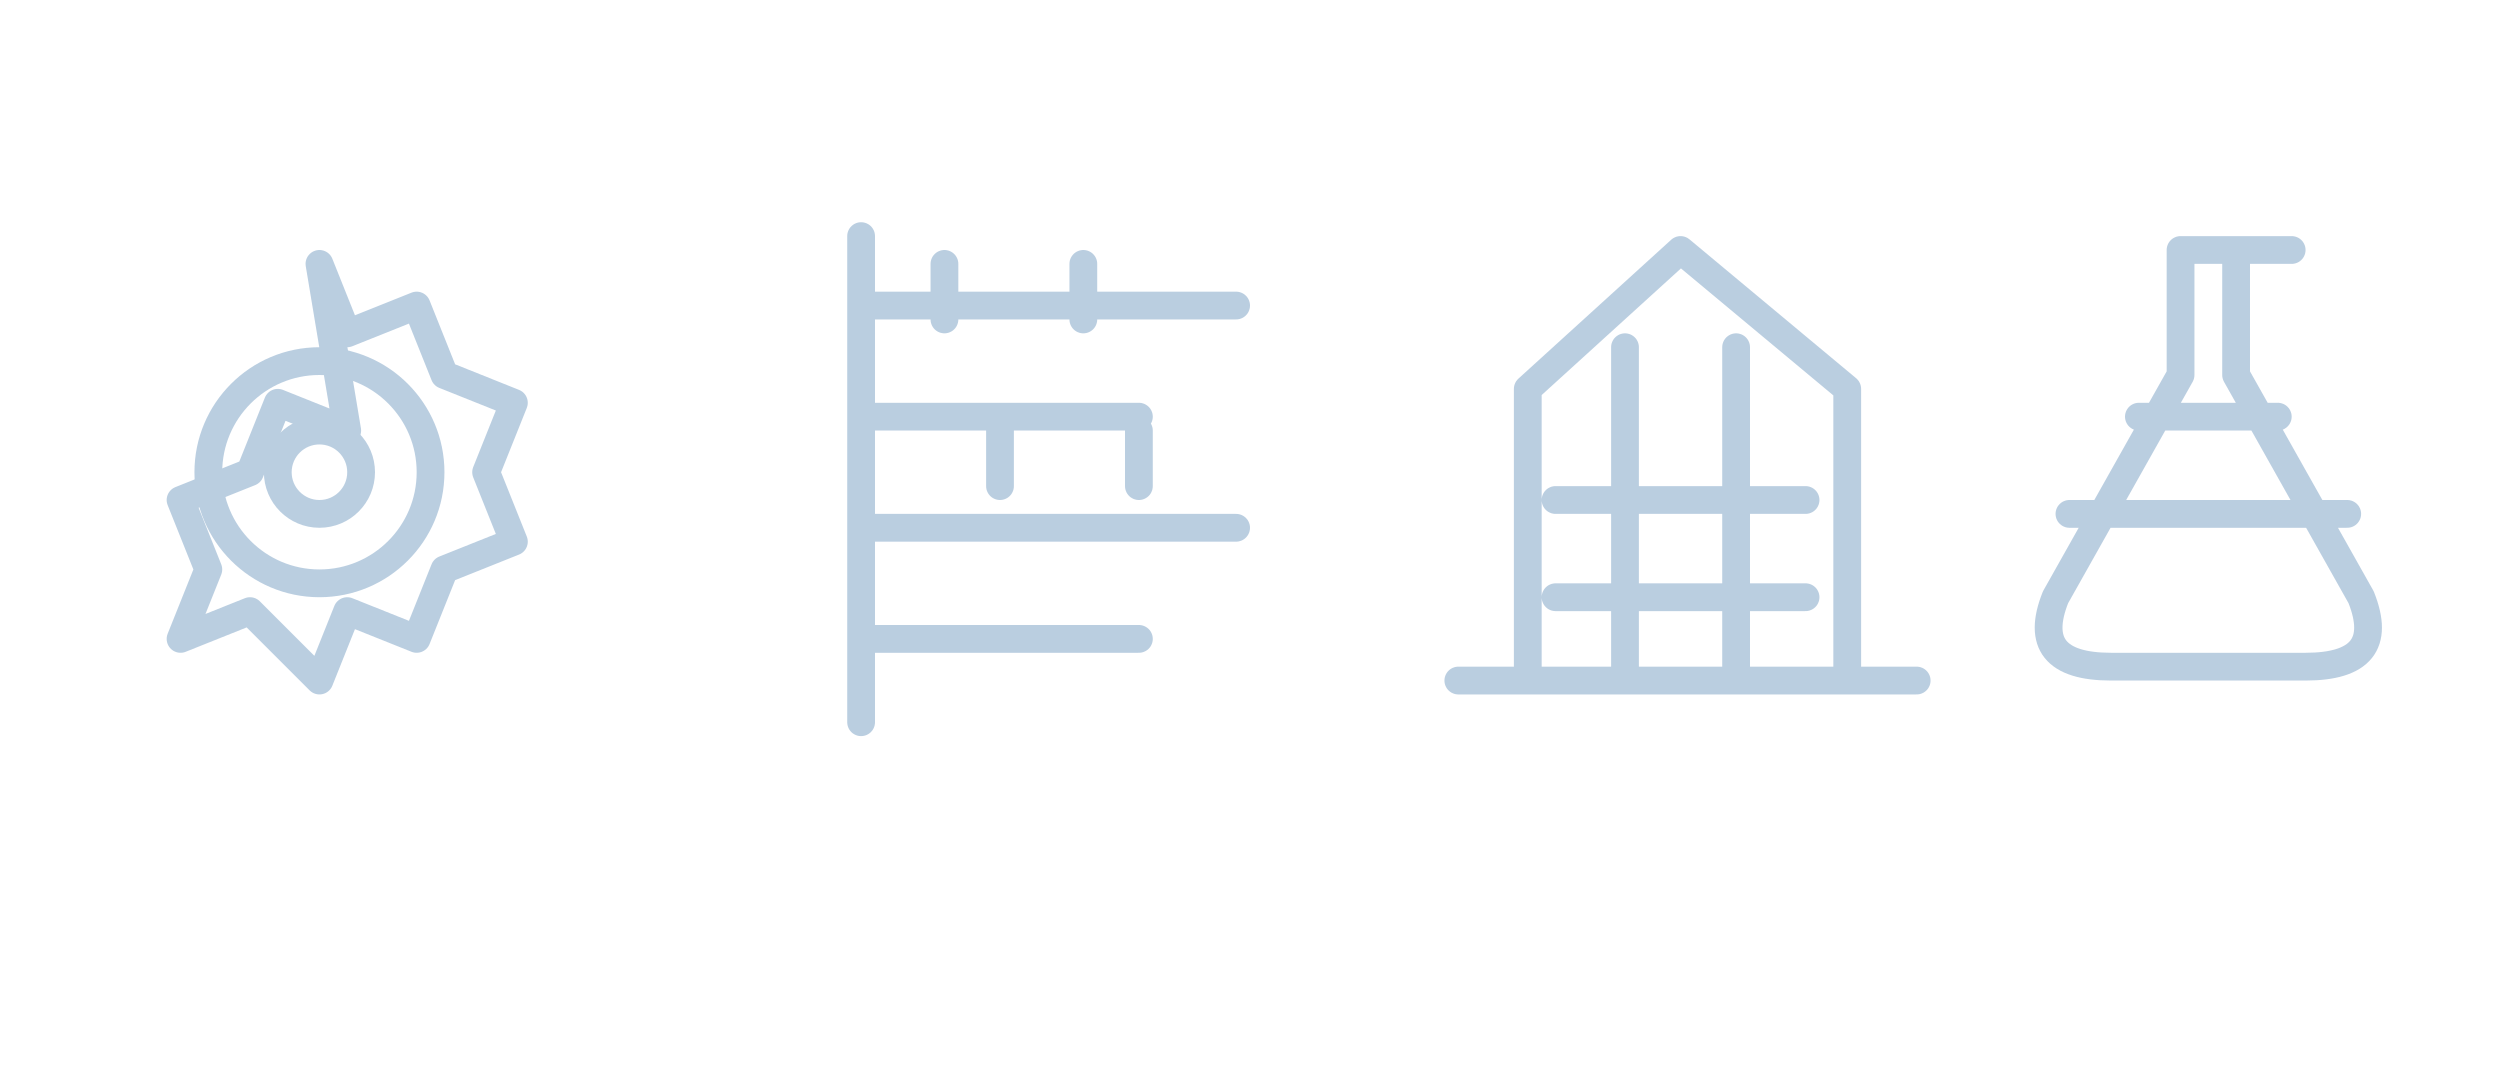
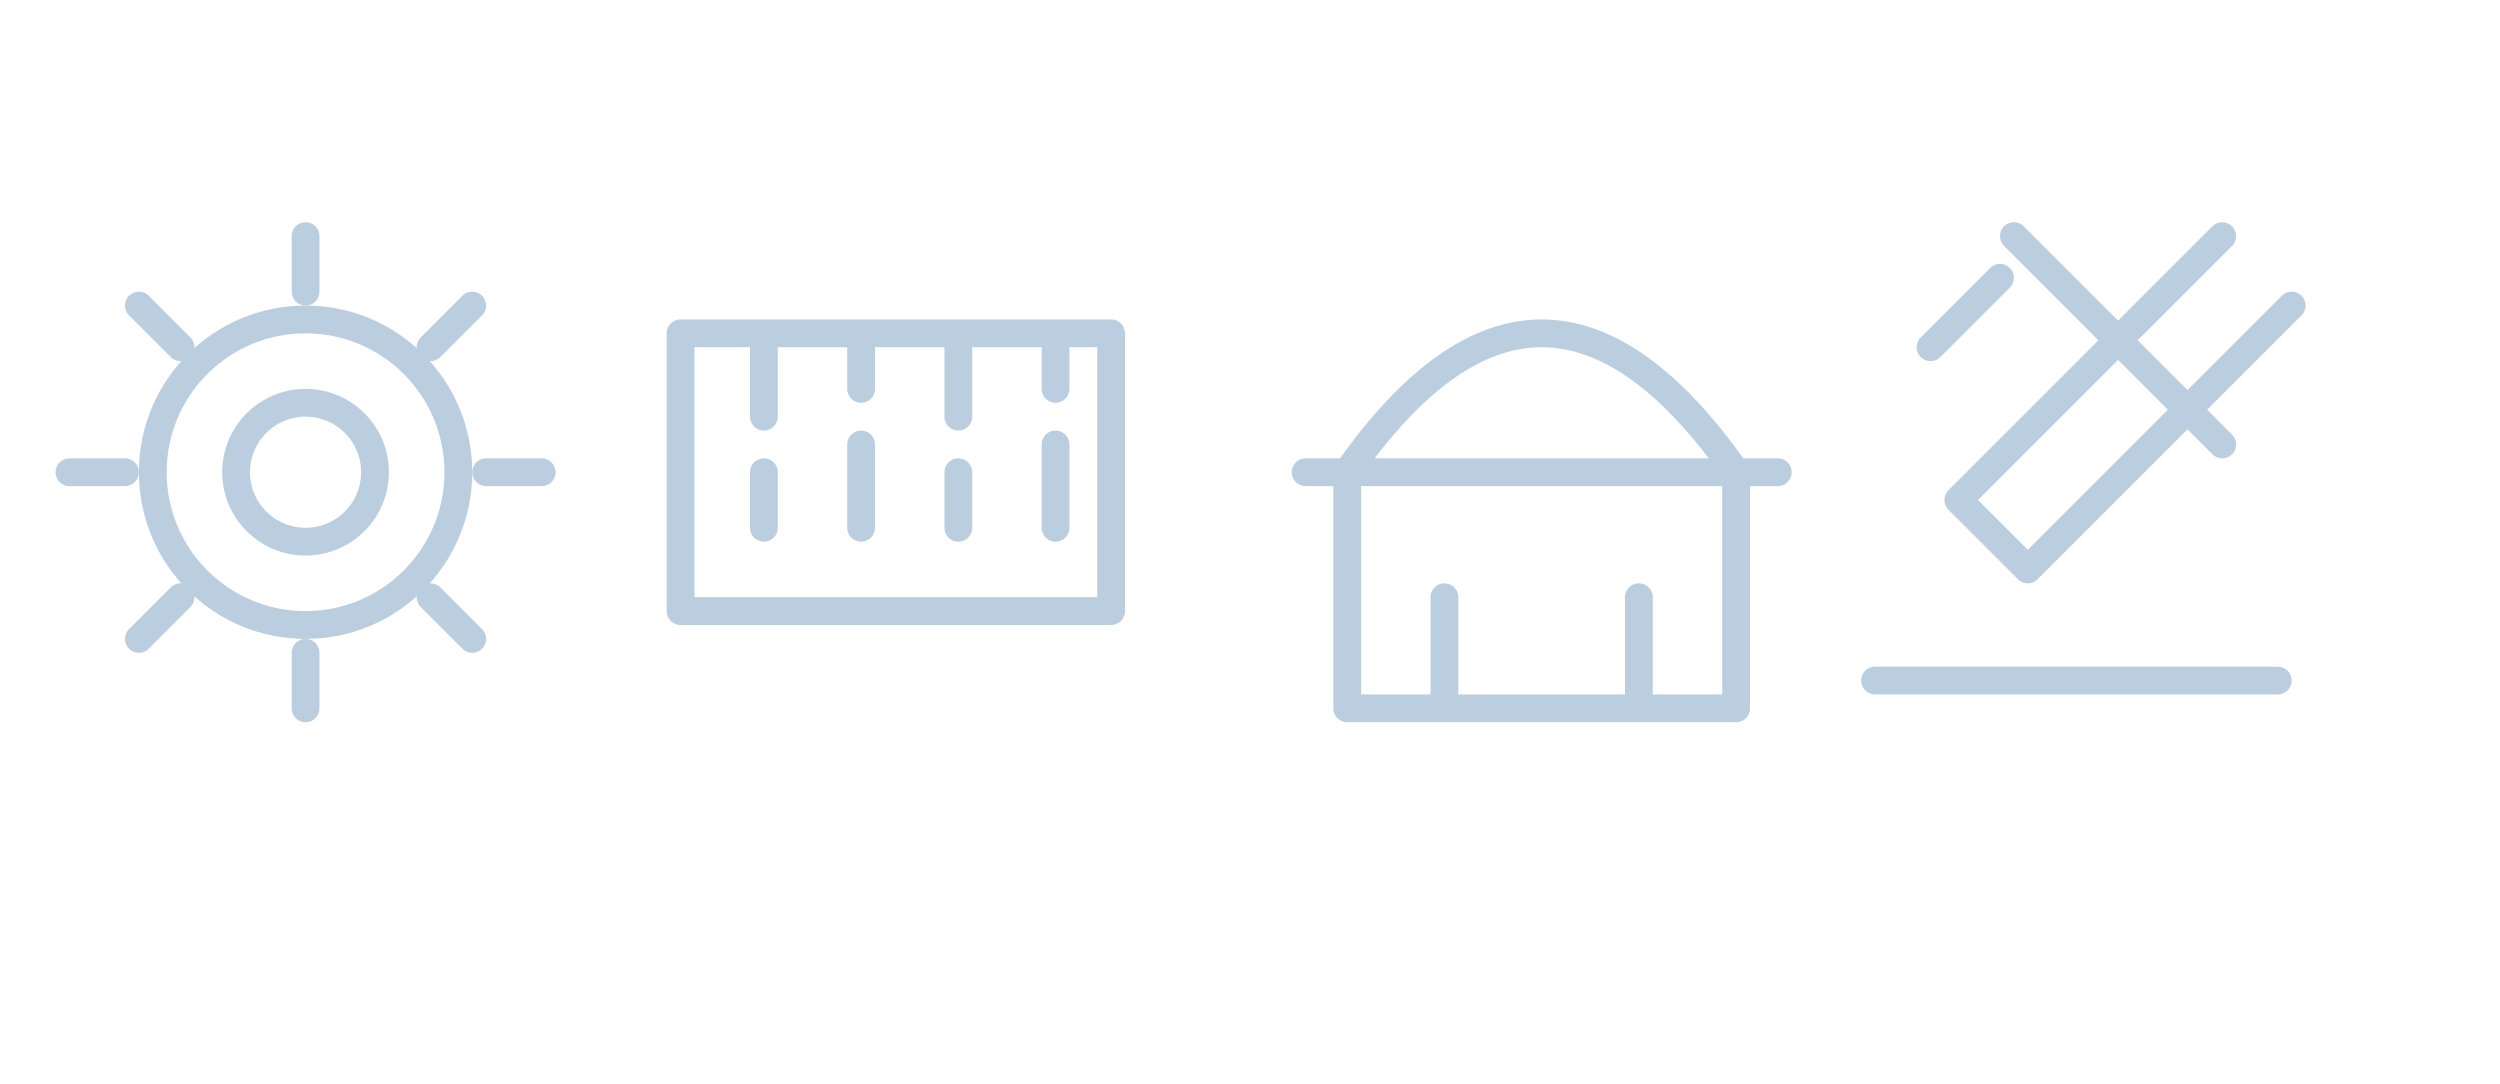
<svg xmlns="http://www.w3.org/2000/svg" viewBox="0 0 180 78" fill="none" stroke="#356fa5" stroke-width="2" stroke-linecap="round" stroke-linejoin="round" opacity=".34">
-   <circle cx="23" cy="34" r="8" />
-   <circle cx="23" cy="34" r="3" />
-   <path d="m23 19 2 5 5-2 2 5 5 2-2 5 2 5-5 2-2 5-5-2-2 5-5-5-5 2 2-5-2-5 5-2 2-5 5 2z" />
-   <path d="M62 17v35m0-30h27m-27 8h20m-20 8h27m-27 8h20m-14-27v4m10-4v4m-6 8v4m10-4v4" />
-   <path d="M105 49h33m-28 0V28l11-10 12 10v21m-21-13h18m-18 7h18m-13-18v24m8-24v24" />
-   <path d="M157 18v9l-9 16q-2 5 4 5h14q6 0 4-5l-9-16v-9m-4 0h8m-16 19h20m-15-7h10" />
+   <circle cx="22" cy="34" r="11" />
+   <circle cx="22" cy="34" r="5" />
+   <path d="M22 17v4m0 26v4M5 34h4m26 0h4M10 22l3 3m18 18 3 3m0-24-3 3M13 43l-3 3" />
+   <path d="M49 24h31v20H49zM55 24v6m7-6v4m7-4v6m7-6v4m-21 10v-4m7 4v-6m7 6v-4m7 4v-6" />
+   <path d="M94 34h34m-31 0v17h28V34m-28 0q14-20 28 0m-21 17v-8m14 8v-8m-21 8h28" />
+   <path d="M145 17l15 15m-19 4 19-19m-19 19 5 5 19-19m-30 27h29m-20-29-5 5" />
</svg>
